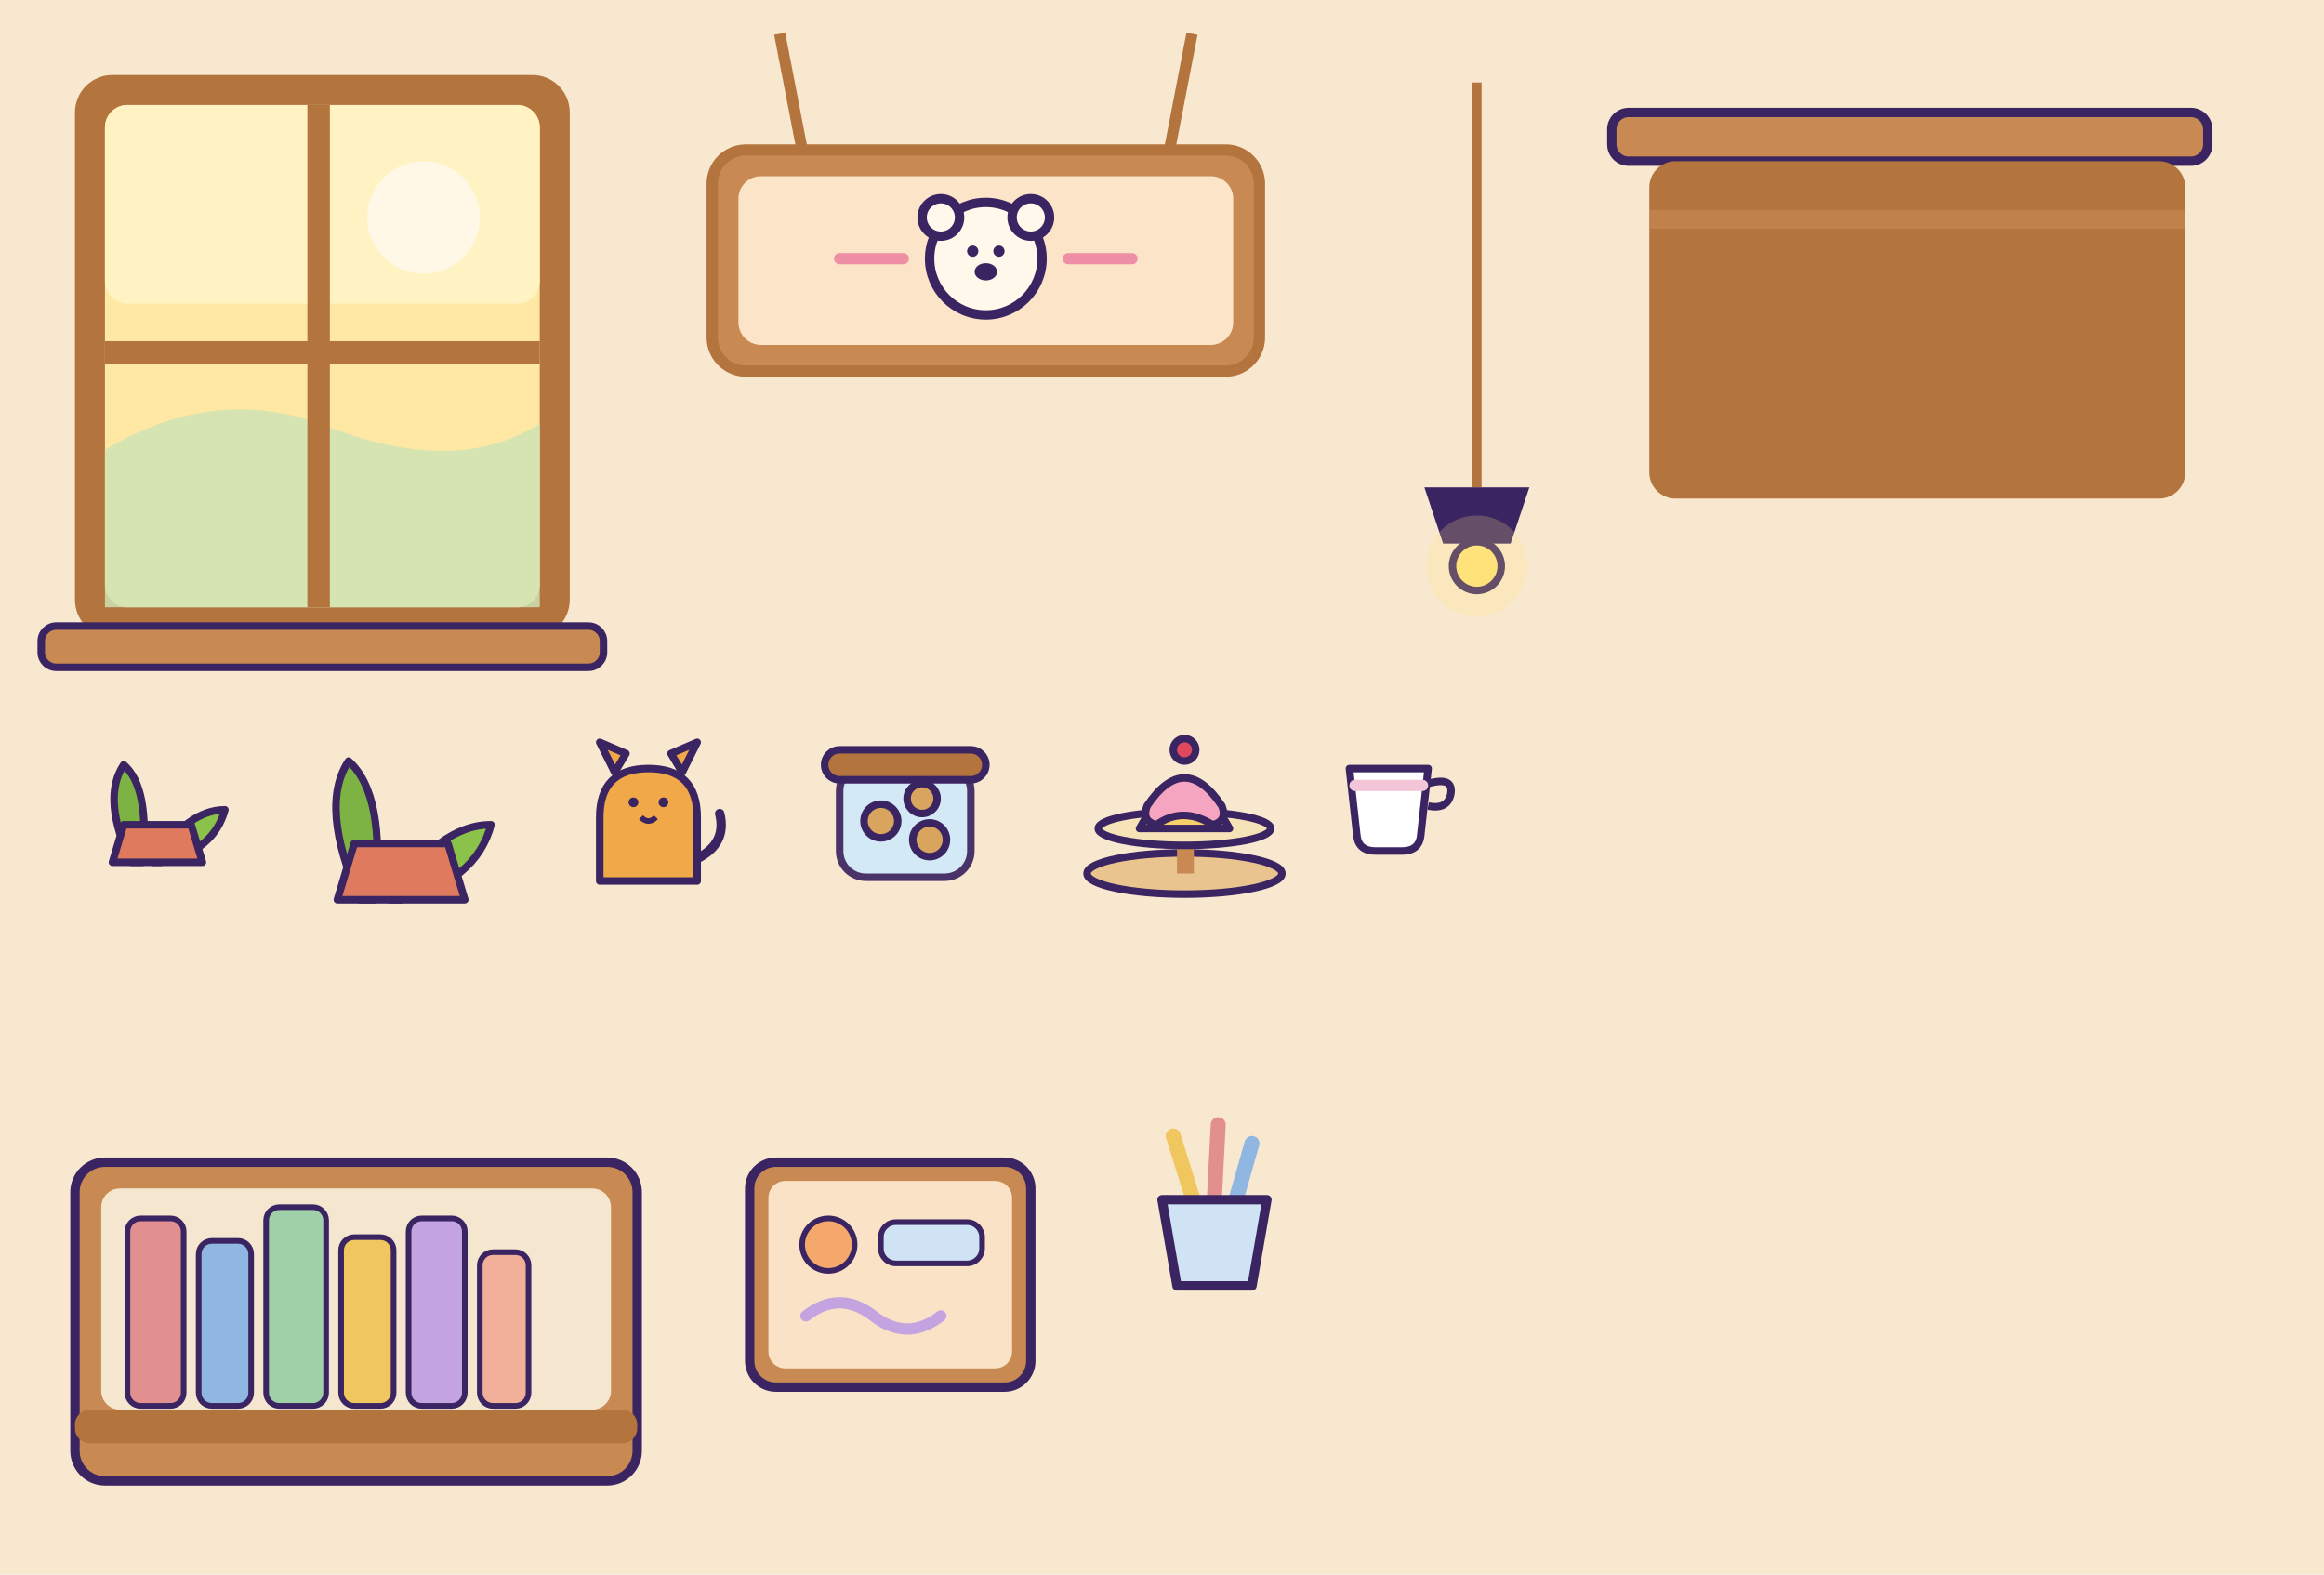
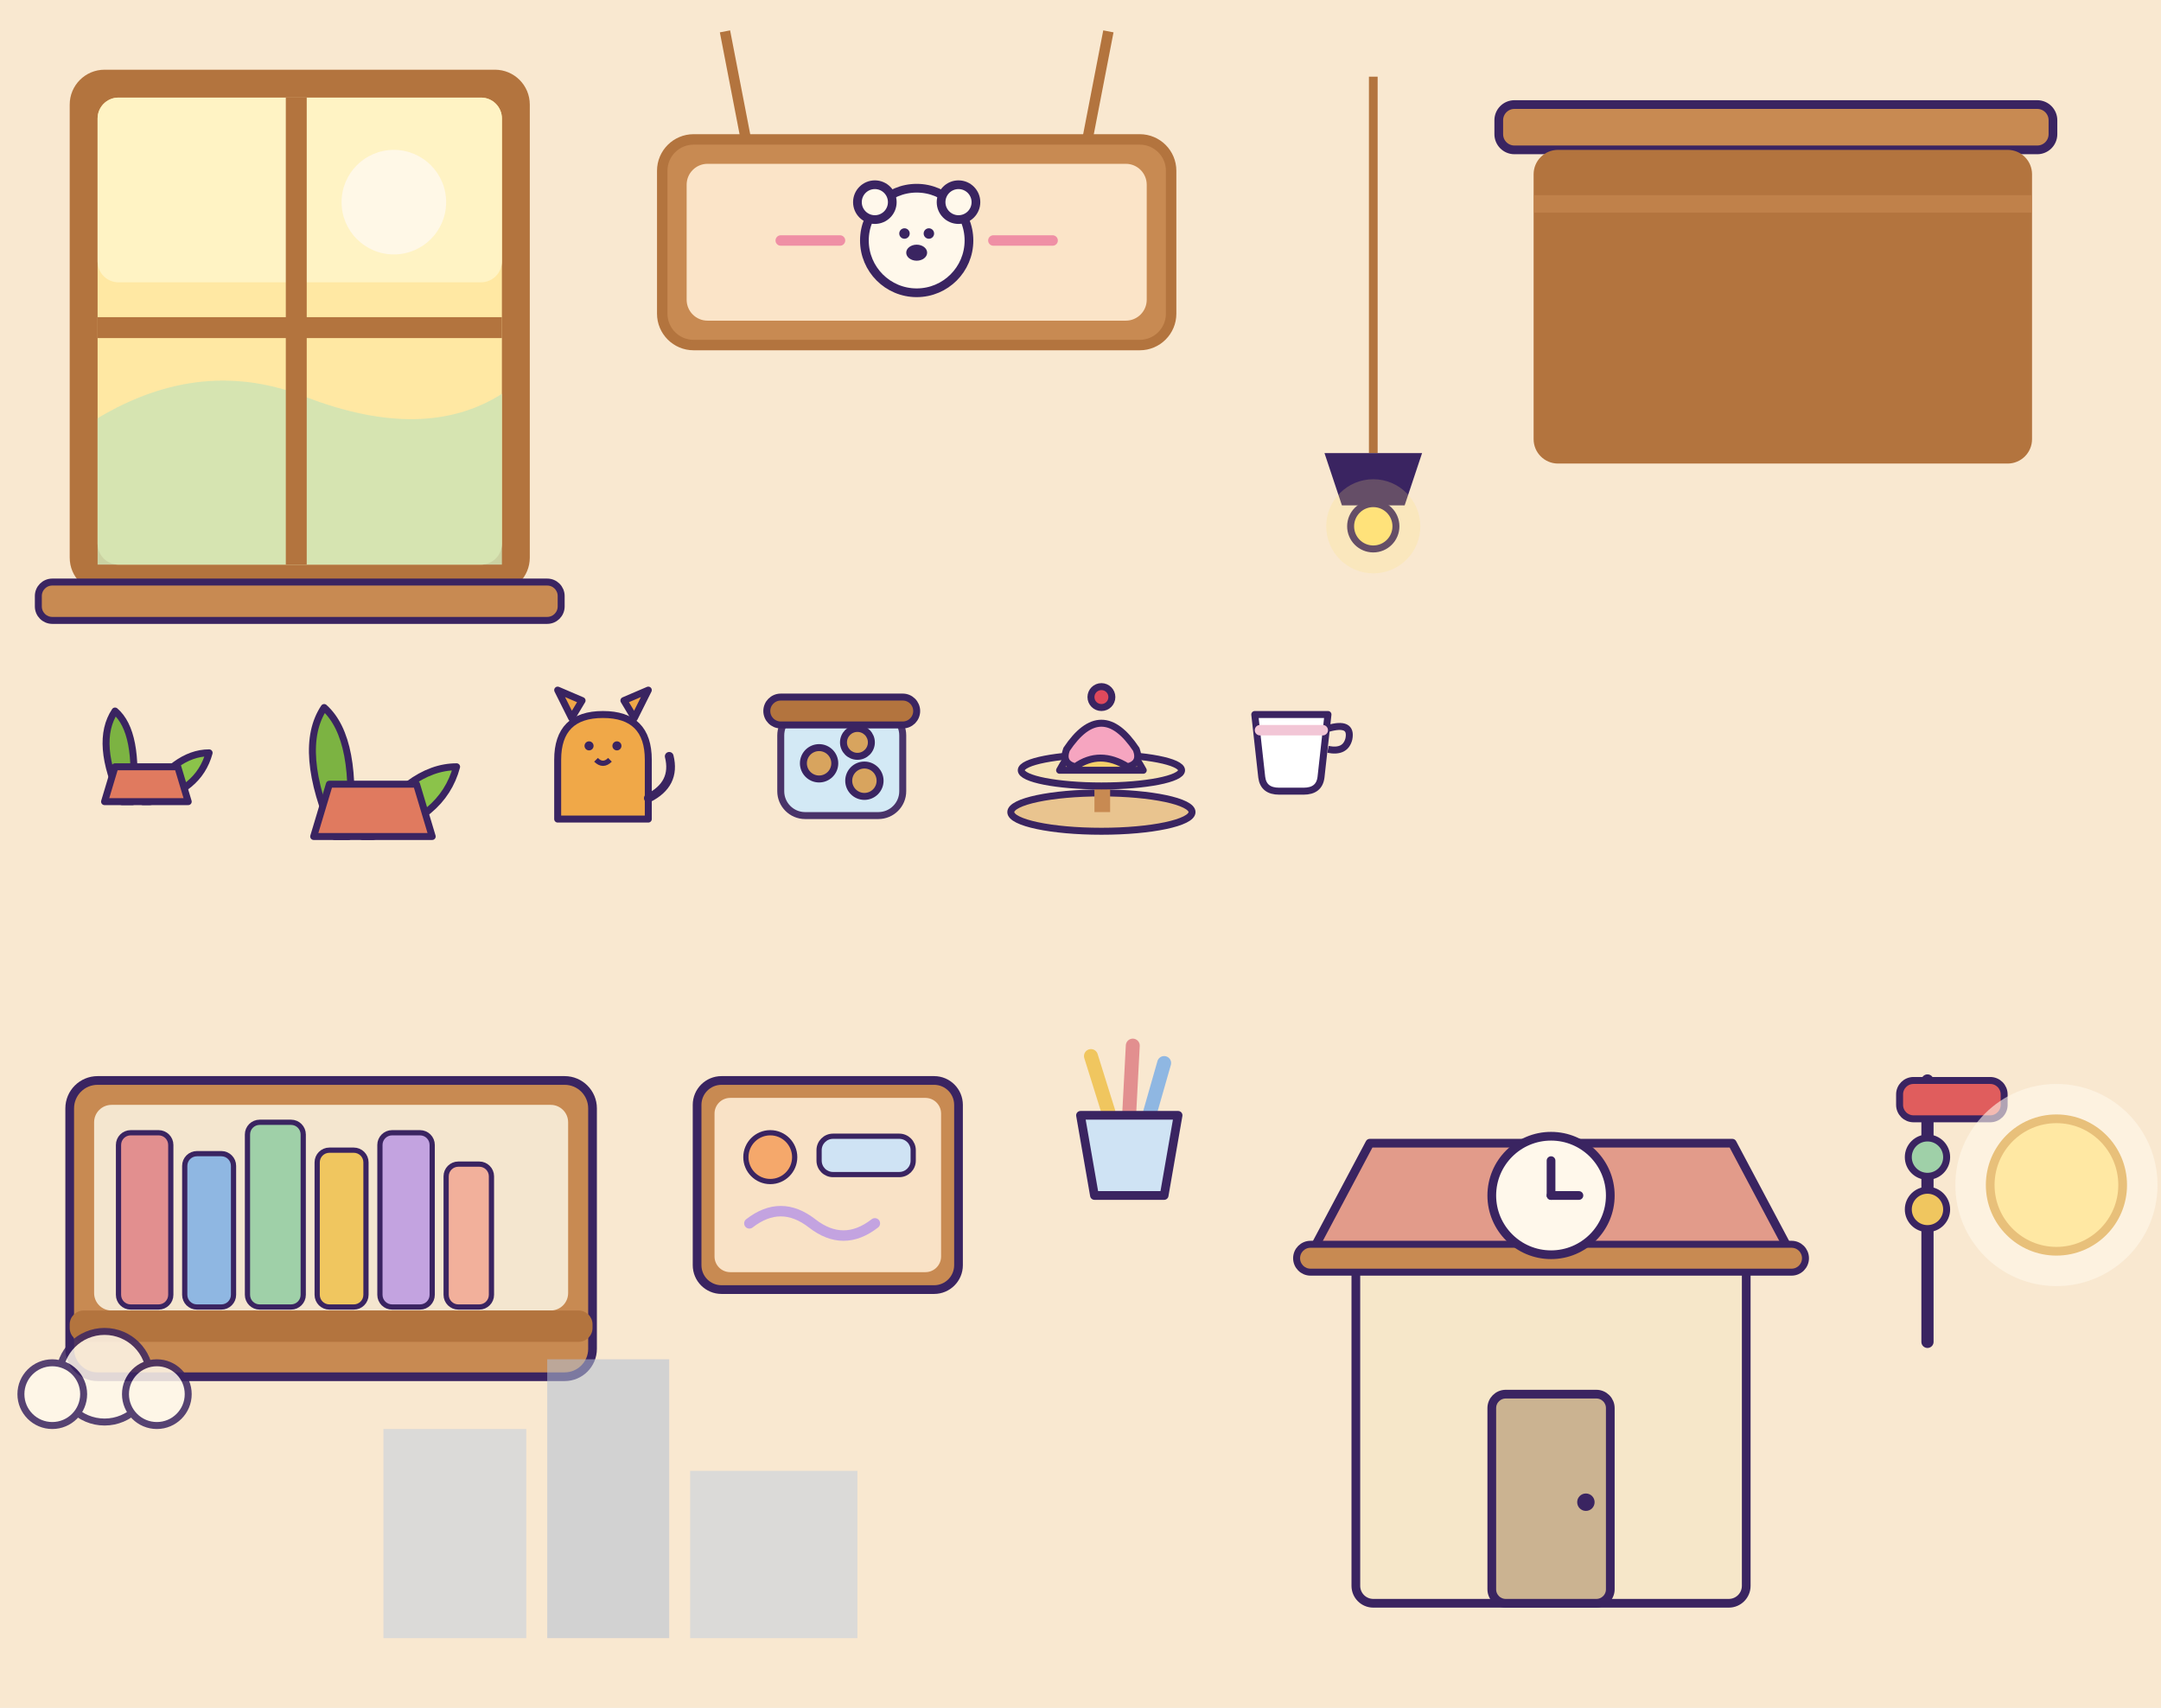
- <svg xmlns="http://www.w3.org/2000/svg" width="1240" height="840" viewBox="0 0 1240 840" version="1.1">
-   <rect x="0" y="0" width="1240" height="840" fill="#f9e8d0" />
+ <svg xmlns="http://www.w3.org/2000/svg" width="1240" height="980" viewBox="0 0 1240 980" version="1.1">
+   <rect x="0" y="0" width="1240" height="980" fill="#f9e8d0" />
  <g id="window-four-pane">
    <g transform="translate(40 40)">
      <rect x="0" y="0" width="264" height="300" rx="20" fill="#b3743e" />
      <rect x="16" y="16" width="232" height="268" rx="12" fill="#ffe8a3" />
      <rect x="16" y="16" width="232" height="106" rx="12" fill="#fff3c4" />
      <circle cx="186" cy="76" r="30" fill="#fff8eb" opacity="0.9" />
      <path d="M 16 200 q 60 -36 120 -12 q 68 26 112 -2 v 98 h -232 Z" fill="#cfe3b4" opacity="0.85" />
      <rect x="124" y="16" width="12" height="268" fill="#b3743e" />
      <rect x="16" y="142" width="232" height="12" fill="#b3743e" />
      <rect x="-18" y="294" width="300" height="22" rx="8" fill="#c88a52" stroke="#3a2461" stroke-width="4" />
    </g>
  </g>
  <g id="sign-bear-cafe">
    <g transform="translate(380 80)">
      <line x1="36" y1="-62" x2="48" y2="0" stroke="#b3743e" stroke-width="6" />
      <line x1="256" y1="-62" x2="244" y2="0" stroke="#b3743e" stroke-width="6" />
      <rect x="0" y="0" width="292" height="118" rx="18" fill="#c88a52" stroke="#b3743e" stroke-width="6" />
      <rect x="14" y="14" width="264" height="90" rx="12" fill="#fbe4c8" />
      <g stroke="#3a2461" stroke-width="5">
        <circle cx="146" cy="58" r="30" fill="#fff8eb" />
        <circle cx="122" cy="36" r="10" fill="#fff8eb" />
        <circle cx="170" cy="36" r="10" fill="#fff8eb" />
        <circle cx="139" cy="54" r="3" fill="#3a2461" stroke="none" />
        <circle cx="153" cy="54" r="3" fill="#3a2461" stroke="none" />
        <ellipse cx="146" cy="65" rx="6" ry="4.6" fill="#3a2461" stroke="none" />
        <path d="M 68 58 h 34 M 190 58 h 34" stroke-width="6" stroke-linecap="round" stroke="#ef8fa5" />
      </g>
    </g>
  </g>
  <g id="lamp-hanging">
    <g transform="translate(760 260)">
      <line x1="28" y1="-216" x2="28" y2="0" stroke="#b3743e" stroke-width="5" />
      <path d="M 0 0 h 56 l -10 30 h -36 z" fill="#3a2461" />
      <circle cx="28" cy="42" r="13" fill="#ffe27a" stroke="#3a2461" stroke-width="4" />
      <circle cx="28" cy="42" r="27" fill="#ffe27a" opacity="0.22" />
    </g>
  </g>
  <g id="counter-corner">
    <g transform="translate(860 60)">
      <rect x="0" y="0" width="318" height="26" rx="9" fill="#c88a52" stroke="#3a2461" stroke-width="5" />
      <rect x="20" y="26" width="286" height="180" rx="14" fill="#b3743e" />
      <rect x="20" y="52" width="286" height="10" fill="#c88a52" opacity="0.6" />
    </g>
  </g>
  <g id="plant-small">
    <g transform="translate(60 460)">
      <g stroke="#3a2461" stroke-width="4" stroke-linejoin="round">
        <path d="M 10 0 q -16 -34 -4 -52 q 14 12 10 52 z" fill="#7cb342" />
        <path d="M 22 0 q 18 -28 38 -28 q -6 22 -34 28 z" fill="#8bc34a" />
        <path d="M 0 0 h 48 l -6 -20 h -36 z" fill="#e07a5f" />
      </g>
    </g>
  </g>
  <g id="plant-floor">
    <g transform="translate(180 480)">
      <g stroke="#3a2461" stroke-width="4" stroke-linejoin="round">
        <path d="M 12 0 q -22 -50 -6 -74 q 20 18 14 74 z" fill="#7cb342" />
        <path d="M 28 0 q 26 -40 54 -40 q -8 30 -48 40 z" fill="#8bc34a" />
        <path d="M 0 0 h 68 l -9 -30 h -50 z" fill="#e07a5f" />
      </g>
    </g>
  </g>
  <g id="cat-sitting">
    <g transform="translate(320 470)">
      <g stroke="#3a2461" stroke-width="4" stroke-linejoin="round">
        <path d="M 0 0 v -34 q 0 -26 26 -26 q 26 0 26 26 v 34 z" fill="#f0a848" />
        <path d="M 8 -58 l -8 -16 l 14 6 z" fill="#f0a848" />
        <path d="M 44 -58 l 8 -16 l -14 6 z" fill="#f0a848" />
        <circle cx="18" cy="-42" r="2.6" fill="#3a2461" stroke="none" />
        <circle cx="34" cy="-42" r="2.6" fill="#3a2461" stroke="none" />
        <path d="M 22 -34 q 4 4 8 0" fill="none" stroke-width="3" />
        <path d="M 52 -12 q 16 -8 12 -24" fill="none" stroke-width="5" stroke-linecap="round" />
      </g>
    </g>
  </g>
  <g id="jar-cookies">
    <g transform="translate(440 400)">
      <g stroke="#3a2461" stroke-width="4">
        <rect x="8" y="8" width="70" height="60" rx="14" fill="#cfe9f8" opacity="0.92" />
        <rect x="0" y="0" width="86" height="16" rx="8" fill="#b3743e" />
        <circle cx="30" cy="38" r="9" fill="#d8a45e" />
        <circle cx="56" cy="48" r="9" fill="#d8a45e" />
        <circle cx="52" cy="26" r="8" fill="#d8a45e" />
      </g>
    </g>
  </g>
  <g id="cake-stand">
    <g transform="translate(580 400)">
      <g stroke="#3a2461" stroke-width="4" stroke-linejoin="round">
        <ellipse cx="52" cy="66" rx="52" ry="11" fill="#e9c48f" />
        <rect x="48" y="42" width="9" height="24" fill="#c88a52" stroke="none" />
        <ellipse cx="52" cy="42" rx="46" ry="9" fill="#f6e3b8" />
        <path d="M 28 42 q 24 -44 48 0 z" fill="#f6d06a" />
        <path d="M 32 30 q 20 -30 40 0 q 3 8 -5 10 q -16 -10 -30 0 q -8 -2 -5 -10 z" fill="#f6a5c0" />
        <circle cx="52" cy="0" r="6" fill="#e0495c" />
      </g>
    </g>
  </g>
  <g id="cup-cocoa">
    <g transform="translate(720 410)">
      <g stroke="#3a2461" stroke-width="4">
        <path d="M 42 8 q 14 -4 12 6 q -2 8 -12 6" fill="none" />
        <path d="M 0 0 h 42 l -4 36 q -1 8 -10 8 h -14 q -9 0 -10 -8 z" fill="#ffffff" stroke-linejoin="round" />
        <path d="M 3 9 h 36" stroke="#f2c6d6" stroke-width="6" stroke-linecap="round" />
      </g>
    </g>
  </g>
  <g id="bookshelf-low">
    <g transform="translate(40 620)">
      <rect x="0" y="0" width="300" height="170" rx="16" fill="#c88a52" stroke="#3a2461" stroke-width="5" />
      <rect x="14" y="14" width="272" height="118" rx="10" fill="#f4e6cf" />
      <rect x="0" y="132" width="300" height="18" rx="8" fill="#b3743e" />
      <g stroke="#3a2461" stroke-width="3">
        <rect x="28" y="30" width="30" height="100" rx="7" fill="#e28f8f" />
        <rect x="66" y="42" width="28" height="88" rx="7" fill="#8fb7e2" />
        <rect x="102" y="24" width="32" height="106" rx="7" fill="#9fd0a8" />
        <rect x="142" y="40" width="28" height="90" rx="7" fill="#f0c65f" />
        <rect x="178" y="30" width="30" height="100" rx="7" fill="#c3a3e0" />
        <rect x="216" y="48" width="26" height="82" rx="7" fill="#f2b09b" />
      </g>
    </g>
  </g>
  <g id="pin-board">
    <g transform="translate(400 620)">
      <rect x="0" y="0" width="150" height="120" rx="14" fill="#c88a52" stroke="#3a2461" stroke-width="5" />
      <rect x="10" y="10" width="130" height="100" rx="9" fill="#f9e2c6" />
      <circle cx="42" cy="44" r="14" fill="#f5a86b" stroke="#3a2461" stroke-width="3" />
      <rect x="70" y="32" width="54" height="22" rx="8" fill="#cfe3f4" stroke="#3a2461" stroke-width="3" />
      <path d="M 30 82 q 18 -14 36 0 q 18 14 36 0" fill="none" stroke="#c3a3e0" stroke-width="6" stroke-linecap="round" />
    </g>
  </g>
  <g id="pencil-pot">
    <g transform="translate(620 640)">
      <g stroke="#3a2461" stroke-width="5">
        <line x1="16" y1="-2" x2="6" y2="-34" stroke="#f0c65f" stroke-width="8" stroke-linecap="round" />
        <line x1="28" y1="-2" x2="30" y2="-40" stroke="#e28f8f" stroke-width="8" stroke-linecap="round" />
        <line x1="40" y1="-2" x2="48" y2="-30" stroke="#8fb7e2" stroke-width="8" stroke-linecap="round" />
        <path d="M 0 0 h 56 l -8 46 h -40 Z" fill="#cfe3f4" stroke-linejoin="round" />
      </g>
    </g>
  </g>
+   <g id="station-house">
+     <g transform="translate(760 620)">
+       <rect x="18" y="96" width="224" height="204" rx="10" fill="#f6e7c9" stroke="#3a2461" stroke-width="5" />
+       <path d="M -8 100 h 276 l -34 -64 h -208 Z" fill="#e29b8a" stroke="#3a2461" stroke-width="5" stroke-linejoin="round" />
+       <rect x="-16" y="94" width="292" height="16" rx="8" fill="#c88a52" stroke="#3a2461" stroke-width="4" />
+       <circle cx="130" cy="66" r="34" fill="#fff8eb" stroke="#3a2461" stroke-width="5" />
+       <line x1="130" y1="66" x2="130" y2="46" stroke="#3a2461" stroke-width="5" stroke-linecap="round" />
+       <line x1="130" y1="66" x2="146" y2="66" stroke="#3a2461" stroke-width="5" stroke-linecap="round" />
+       <rect x="96" y="180" width="68" height="120" rx="8" fill="#cbb391" stroke="#3a2461" stroke-width="5" />
+       <circle cx="150" cy="242" r="5" fill="#3a2461" />
+     </g>
+   </g>
+   <g id="signal-post">
+     <g transform="translate(1090 620)">
+       <line x1="16" y1="0" x2="16" y2="150" stroke="#3a2461" stroke-width="7" stroke-linecap="round" />
+       <rect x="0" y="0" width="60" height="22" rx="8" fill="#e05d5d" stroke="#3a2461" stroke-width="4" />
+       <circle cx="16" cy="44" r="11" fill="#9fd0a8" stroke="#3a2461" stroke-width="4" />
+       <circle cx="16" cy="74" r="11" fill="#f0c65f" stroke="#3a2461" stroke-width="4" />
+     </g>
+   </g>
+   <g id="skyline-blocks">
+     <g transform="translate(220 780)">
+       <g opacity="0.55">
+         <rect x="0" y="40" width="82" height="120" fill="#c3cede" />
+         <rect x="94" y="0" width="70" height="160" fill="#b3c0d4" />
+         <rect x="176" y="64" width="96" height="96" fill="#c3cede" />
+       </g>
+     </g>
+   </g>
+   <g id="sun-simple">
+     <g transform="translate(1180 680)">
+       <circle cx="0" cy="0" r="58" fill="#fff8eb" opacity="0.6" />
+       <circle cx="0" cy="0" r="38" fill="#ffe8a3" stroke="#e8c07a" stroke-width="5" />
+     </g>
+   </g>
+   <g id="cloud-puff">
+     <g transform="translate(60 790)">
+       <g fill="#fff8eb" stroke="#3a2461" stroke-width="4" opacity="0.85">
+         <circle cx="0" cy="0" r="26" />
+         <circle cx="-30" cy="10" r="18" />
+         <circle cx="30" cy="10" r="18" />
+       </g>
+     </g>
+   </g>
</svg>
